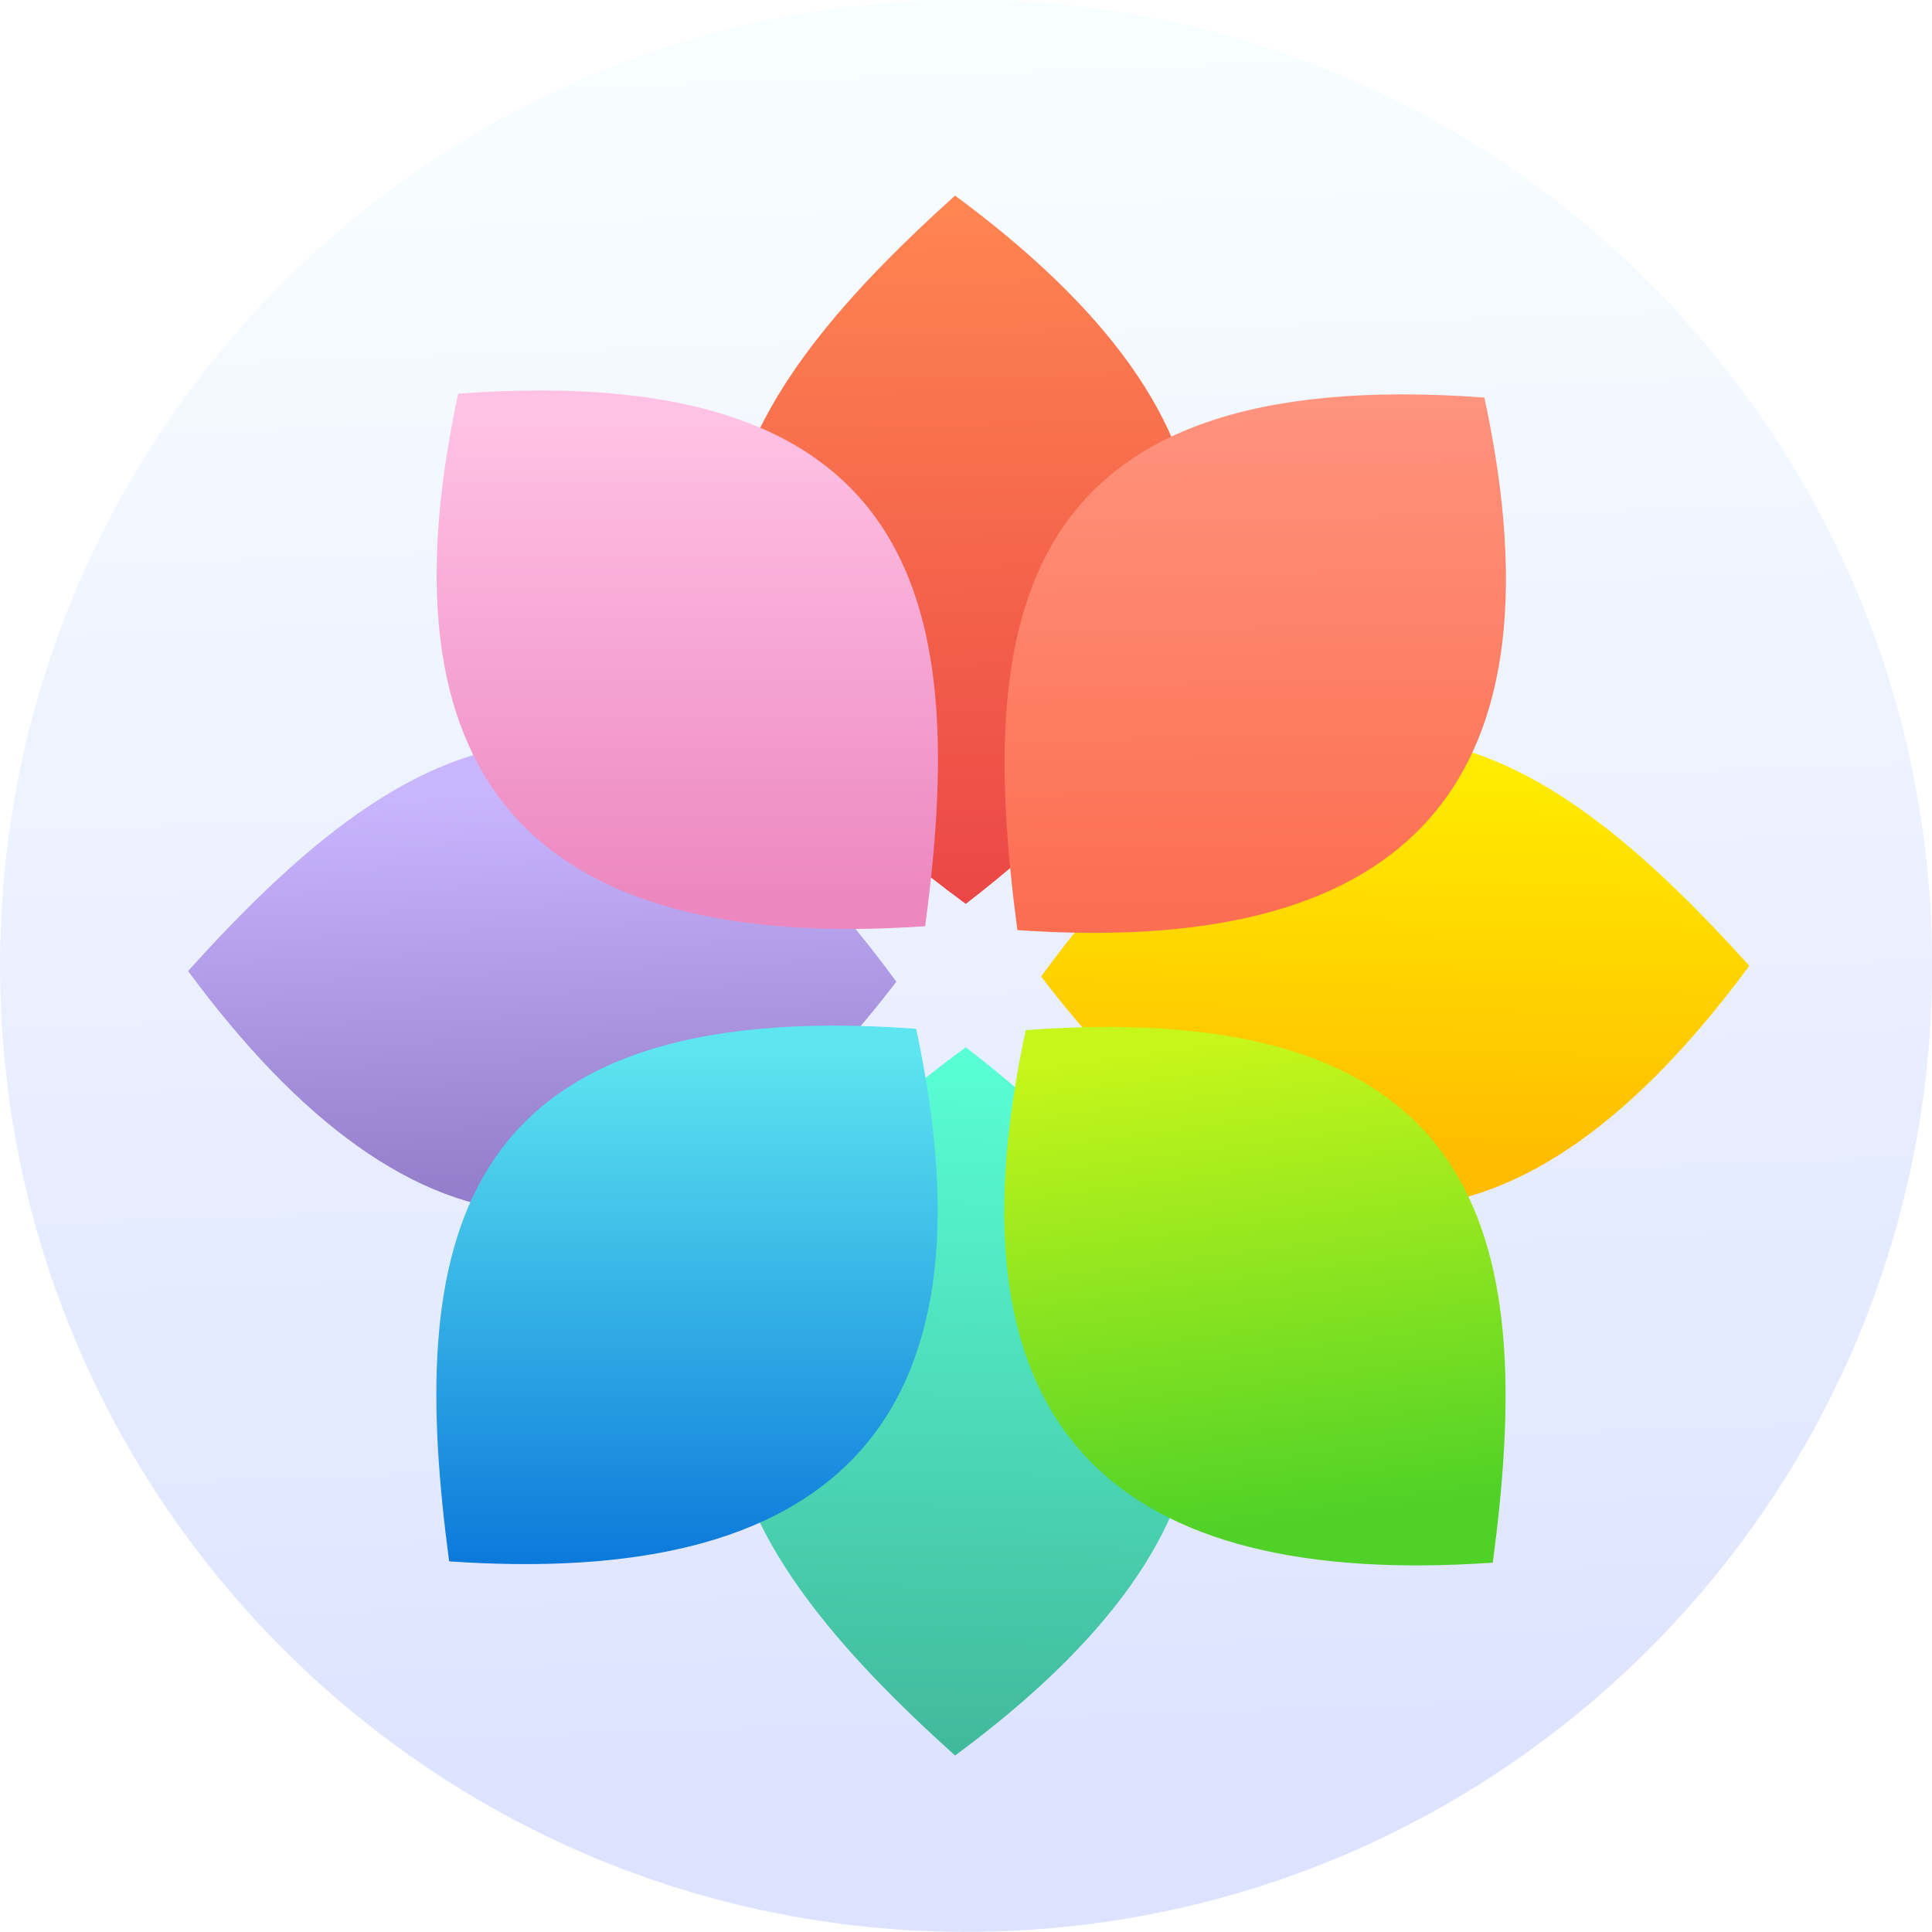
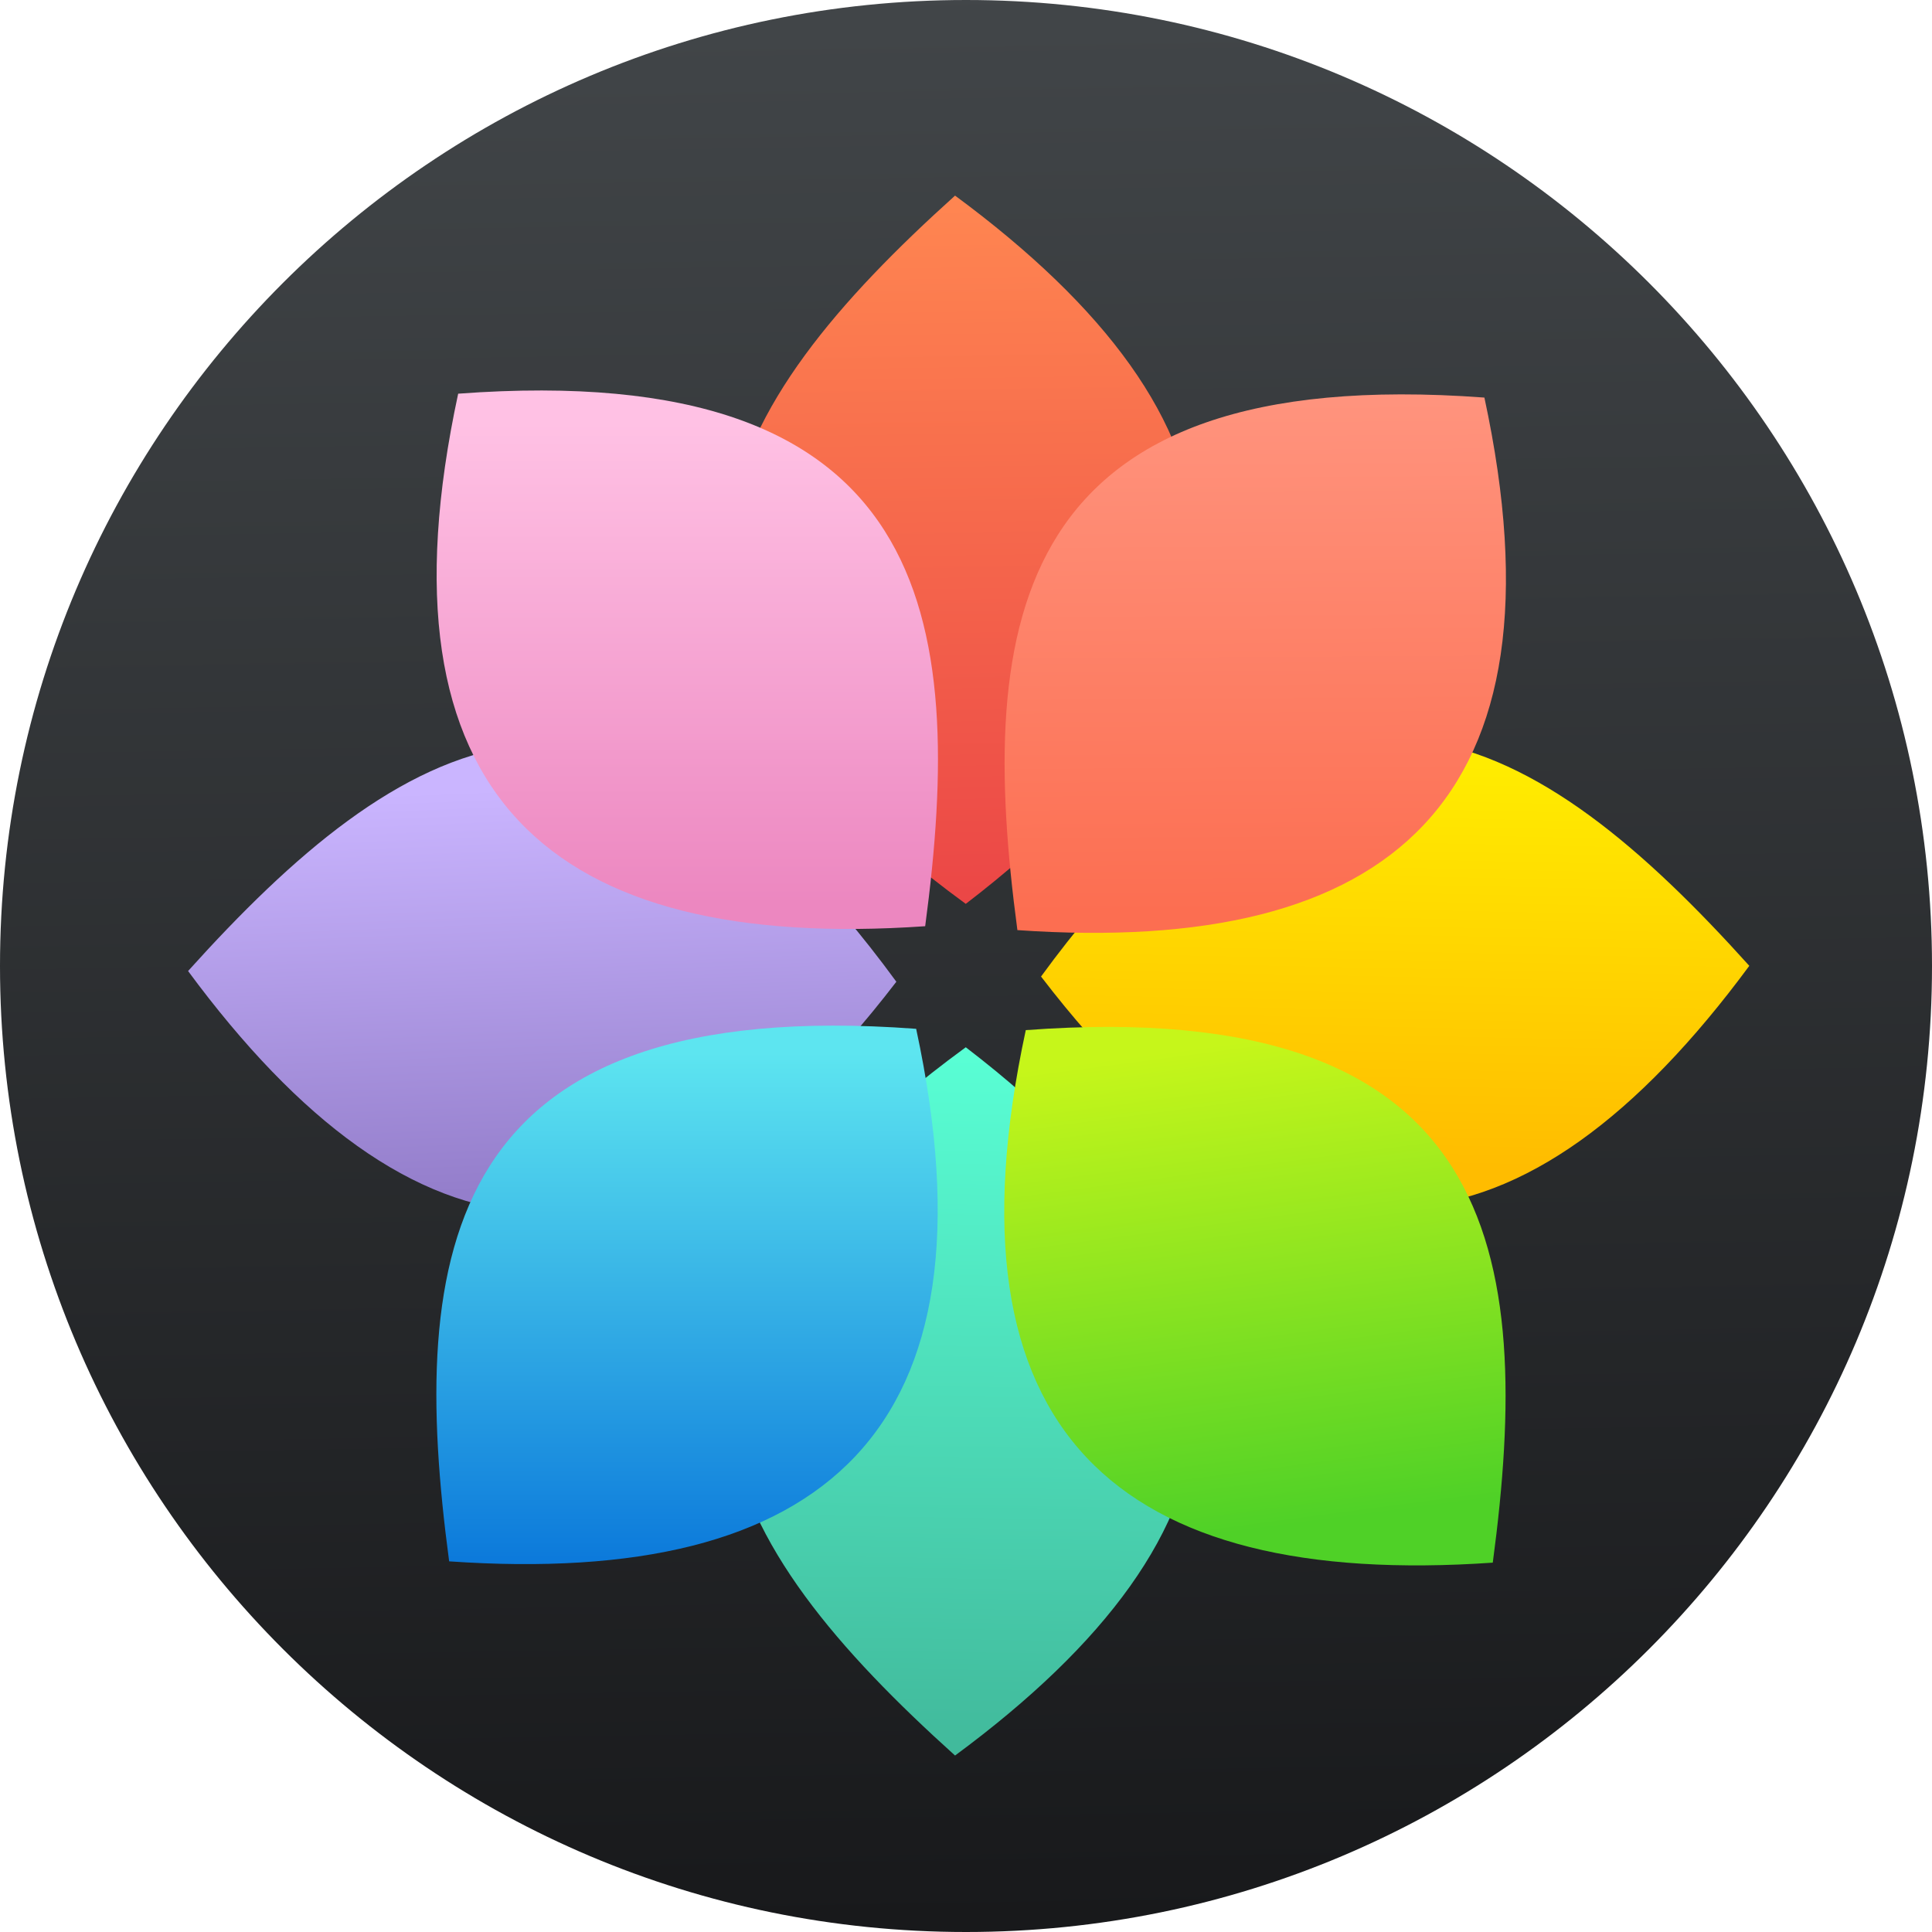
- <svg xmlns="http://www.w3.org/2000/svg" viewBox="0 0 48 48">
-   <defs>
+ <svg xmlns="http://www.w3.org/2000/svg" xmlns:xlink="http://www.w3.org/1999/xlink" viewBox="0 0 48 48" id="svg2" version="1.1">
+   <defs id="defs4">
    <linearGradient id="8" x1="405.3" y1="530.91" x2="405.25" y2="523.04" gradientUnits="userSpaceOnUse">
-       <stop stop-color="#fc6e51" />
-       <stop offset="1" stop-color="#ff937d" />
+       <stop stop-color="#fc6e51" id="stop7" />
+       <stop offset="1" stop-color="#ff937d" id="stop9" />
    </linearGradient>
    <linearGradient id="5" x1="400.45" y1="543.89" x2="400.62" y2="532.99" gradientUnits="userSpaceOnUse">
-       <stop stop-color="#41b99b" />
-       <stop offset="1" stop-color="#59ffd5" />
+       <stop stop-color="#41b99b" id="stop12" />
+       <stop offset="1" stop-color="#59ffd5" id="stop14" />
    </linearGradient>
    <linearGradient id="7" y1="530.78" x2="0" y2="523.38" gradientUnits="userSpaceOnUse">
-       <stop stop-color="#ec87c0" />
-       <stop offset="1" stop-color="#ffc1e4" />
+       <stop stop-color="#ec87c0" id="stop17" />
+       <stop offset="1" stop-color="#ffc1e4" id="stop19" />
    </linearGradient>
    <linearGradient id="6" x1="394.52" y1="535.15" x2="394.27" y2="528.97" gradientUnits="userSpaceOnUse">
-       <stop stop-color="#947ecb" />
-       <stop offset="1" stop-color="#cab5ff" />
+       <stop stop-color="#947ecb" id="stop22" />
+       <stop offset="1" stop-color="#cab5ff" id="stop24" />
    </linearGradient>
    <linearGradient id="4" x1="406.49" y1="534.79" x2="406.62" y2="528.59" gradientUnits="userSpaceOnUse">
-       <stop stop-color="#ffbc00" />
-       <stop offset="1" stop-color="#ffec00" />
+       <stop stop-color="#ffbc00" id="stop27" />
+       <stop offset="1" stop-color="#ffec00" id="stop29" />
    </linearGradient>
    <linearGradient id="3" x1="400.62" y1="530.78" x2="400.45" y2="519.87" gradientUnits="userSpaceOnUse">
-       <stop stop-color="#eb4646" />
-       <stop offset="1" stop-color="#ff8651" />
+       <stop stop-color="#eb4646" id="stop32" />
+       <stop offset="1" stop-color="#ff8651" id="stop34" />
    </linearGradient>
-     <linearGradient id="0" x1="403.66" y1="545.75" x2="402.65" y2="517.44" gradientUnits="userSpaceOnUse">
-       <stop stop-color="#dce2ff" />
-       <stop offset="1" stop-color="#f8feff" />
+     <linearGradient id="0" x1="403.66" y1="545.75" x2="402.65" y2="517.44" gradientUnits="userSpaceOnUse" xlink:href="#1">
+       <stop stop-color="#dce2ff" id="stop37" />
+       <stop offset="1" stop-color="#f8feff" id="stop39" />
    </linearGradient>
    <linearGradient id="2" x1="405.15" y1="540.41" x2="404.17" y2="532.99" gradientUnits="userSpaceOnUse">
-       <stop stop-color="#4fd127" />
-       <stop offset="1" stop-color="#c6f61a" />
+       <stop stop-color="#4fd127" id="stop42" />
+       <stop offset="1" stop-color="#c6f61a" id="stop44" />
    </linearGradient>
    <linearGradient id="1" y1="541.16" x2="0" y2="533.06" gradientUnits="userSpaceOnUse">
-       <stop stop-color="#0976da" />
-       <stop offset="1" stop-color="#5de5f0" />
+       <stop stop-color="#0976da" id="stop47" />
+       <stop offset="1" stop-color="#5de5f0" id="stop49" />
+     </linearGradient>
+     <linearGradient xlink:href="#linearGradient4178" id="linearGradient4247" x1="30.712" y1="103.119" x2="29.898" y2="54.915" gradientUnits="userSpaceOnUse" gradientTransform="translate(-6.915249,-55.32204)" />
+     <linearGradient y2="155.59" x2="20.03" y1="261.26" x1="18.6" gradientUnits="userSpaceOnUse" id="linearGradient4178" gradientTransform="matrix(0.43355,0,0,0.43481,-57.01832,-61.89369)">
+       <stop id="stop4180" stop-color="#2a2c2f" style="stop-color:#18191b;stop-opacity:1" />
+       <stop id="stop4182" stop-color="#424649" offset="1" />
    </linearGradient>
  </defs>
-   <g transform="matrix(1.61348 0 0 1.61348-622.39-833.94)">
-     <circle r="14.875" cy="531.73" cx="400.62" fill="url(#0)" />
-     <g fill-rule="evenodd">
-       <path d="m400.45 543.89c4.644-3.427 5.21-7.04.165-10.906-5.898 4.307-3.738 7.688-.165 10.906" fill="url(#5)" />
-       <path d="m400.45 519.87c4.644 3.427 5.21 7.04.165 10.906-5.898-4.307-3.738-7.688-.165-10.906" fill="url(#3)" />
-       <path d="m412.68 531.73c-3.427 4.644-7.04 5.21-10.906.165 4.307-5.898 7.688-3.738 10.906-.165" fill="url(#4)" />
-       <path d="m388.64 531.81c3.427 4.644 7.04 5.21 10.906.165-4.307-5.898-7.688-3.738-10.906-.165" fill="url(#6)" />
-       <path d="m399.99 531.12c-5.758.399-8.529-1.987-7.191-8.2 7.283-.54 7.828 3.434 7.191 8.2" fill="url(#7)" />
-       <path d="m392.66 540.9c5.758.399 8.529-1.987 7.191-8.2-7.283-.54-7.828 3.434-7.191 8.2" fill="url(#1)" />
-       <path d="m401.41 531.18c5.758.399 8.529-1.987 7.191-8.2-7.283-.54-7.828 3.434-7.191 8.2" fill="url(#8)" />
-       <path d="m408.73 540.92c-5.758.399-8.529-1.987-7.191-8.2 7.283-.54 7.828 3.434 7.191 8.2" fill="url(#2)" />
+   <ellipse style="opacity:1;fill:url(#linearGradient4247);fill-opacity:1;stroke:#3daee6;stroke-width:0;stroke-linecap:round;stroke-linejoin:round;stroke-miterlimit:4;stroke-dasharray:none;stroke-opacity:1" id="path4239" cx="24" cy="24" rx="24" ry="24" />
+   <g transform="matrix(1.61348 0 0 1.61348-622.39-833.94)" id="g51">
+     <g fill-rule="evenodd" id="g55">
+       <path d="m400.45 543.89c4.644-3.427 5.21-7.04.165-10.906-5.898 4.307-3.738 7.688-.165 10.906" fill="url(#5)" id="path57" />
+       <path d="m400.45 519.87c4.644 3.427 5.21 7.04.165 10.906-5.898-4.307-3.738-7.688-.165-10.906" fill="url(#3)" id="path59" />
+       <path d="m412.68 531.73c-3.427 4.644-7.04 5.21-10.906.165 4.307-5.898 7.688-3.738 10.906-.165" fill="url(#4)" id="path61" />
+       <path d="m388.64 531.81c3.427 4.644 7.04 5.21 10.906.165-4.307-5.898-7.688-3.738-10.906-.165" fill="url(#6)" id="path63" />
+       <path d="m399.99 531.12c-5.758.399-8.529-1.987-7.191-8.2 7.283-.54 7.828 3.434 7.191 8.2" fill="url(#7)" id="path65" />
+       <path d="m392.66 540.9c5.758.399 8.529-1.987 7.191-8.2-7.283-.54-7.828 3.434-7.191 8.2" fill="url(#1)" id="path67" />
+       <path d="m401.41 531.18c5.758.399 8.529-1.987 7.191-8.2-7.283-.54-7.828 3.434-7.191 8.2" fill="url(#8)" id="path69" />
+       <path d="m408.73 540.92c-5.758.399-8.529-1.987-7.191-8.2 7.283-.54 7.828 3.434 7.191 8.2" fill="url(#2)" id="path71" />
    </g>
  </g>
</svg>
